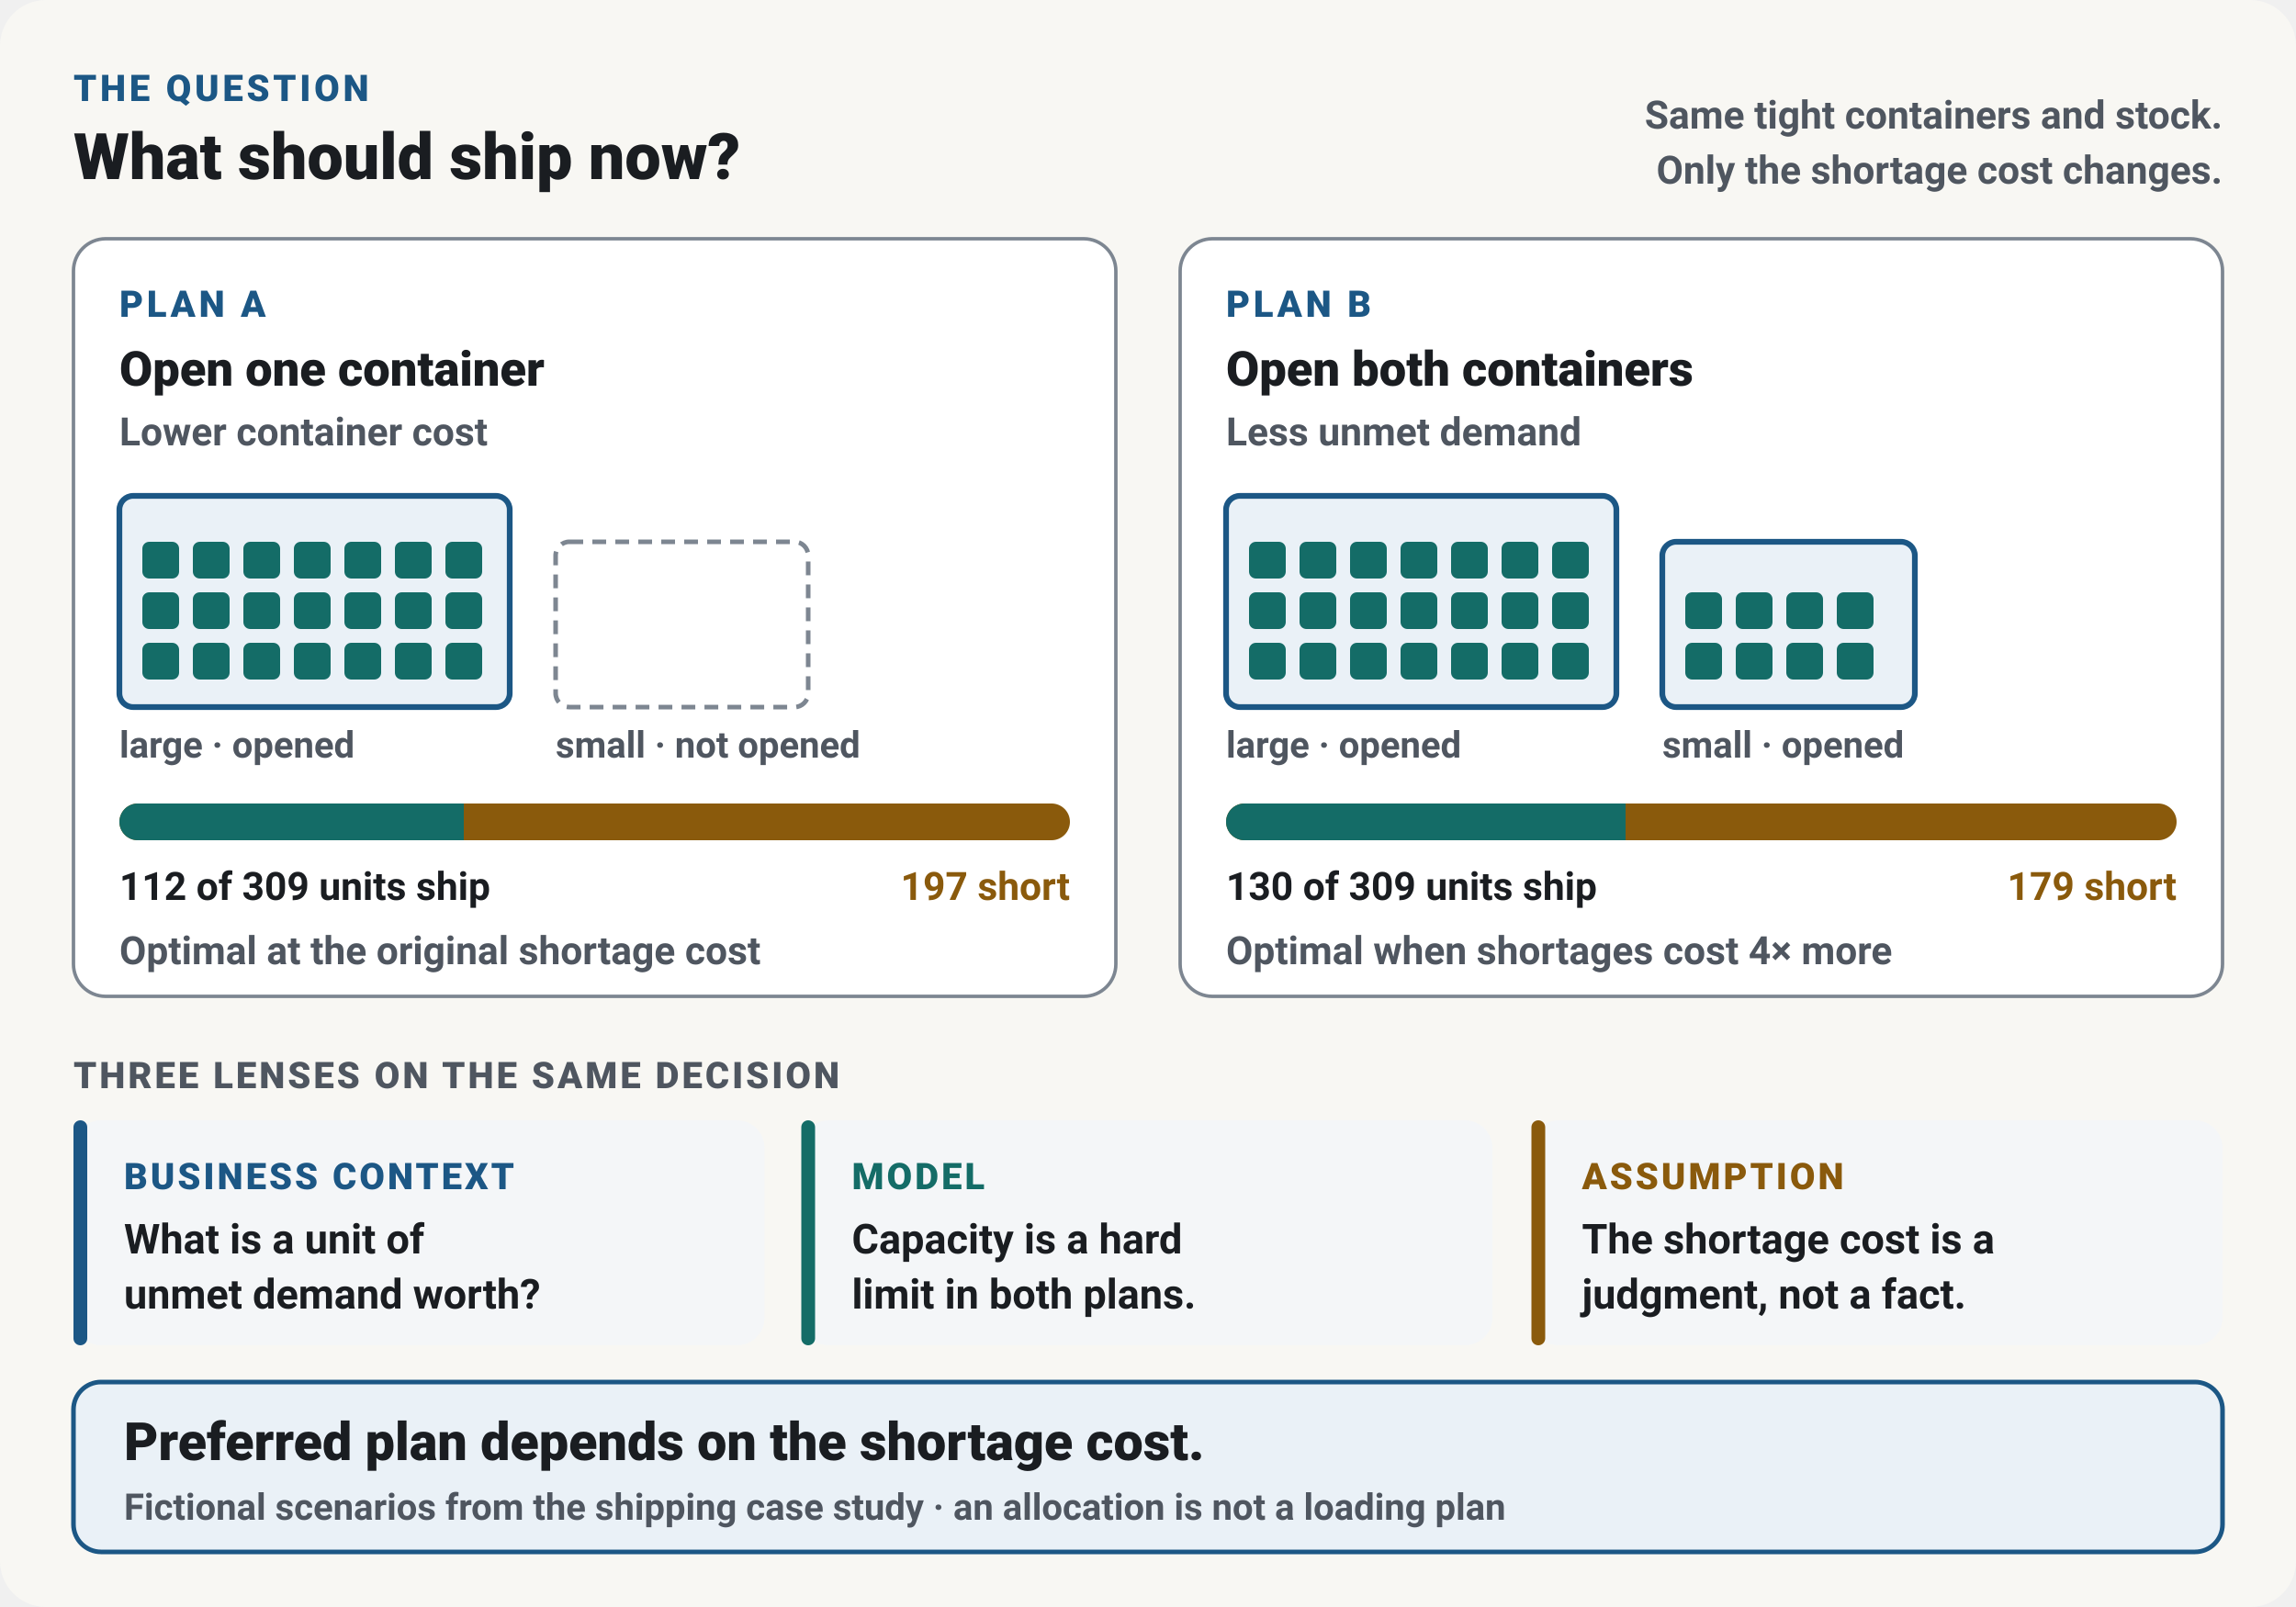
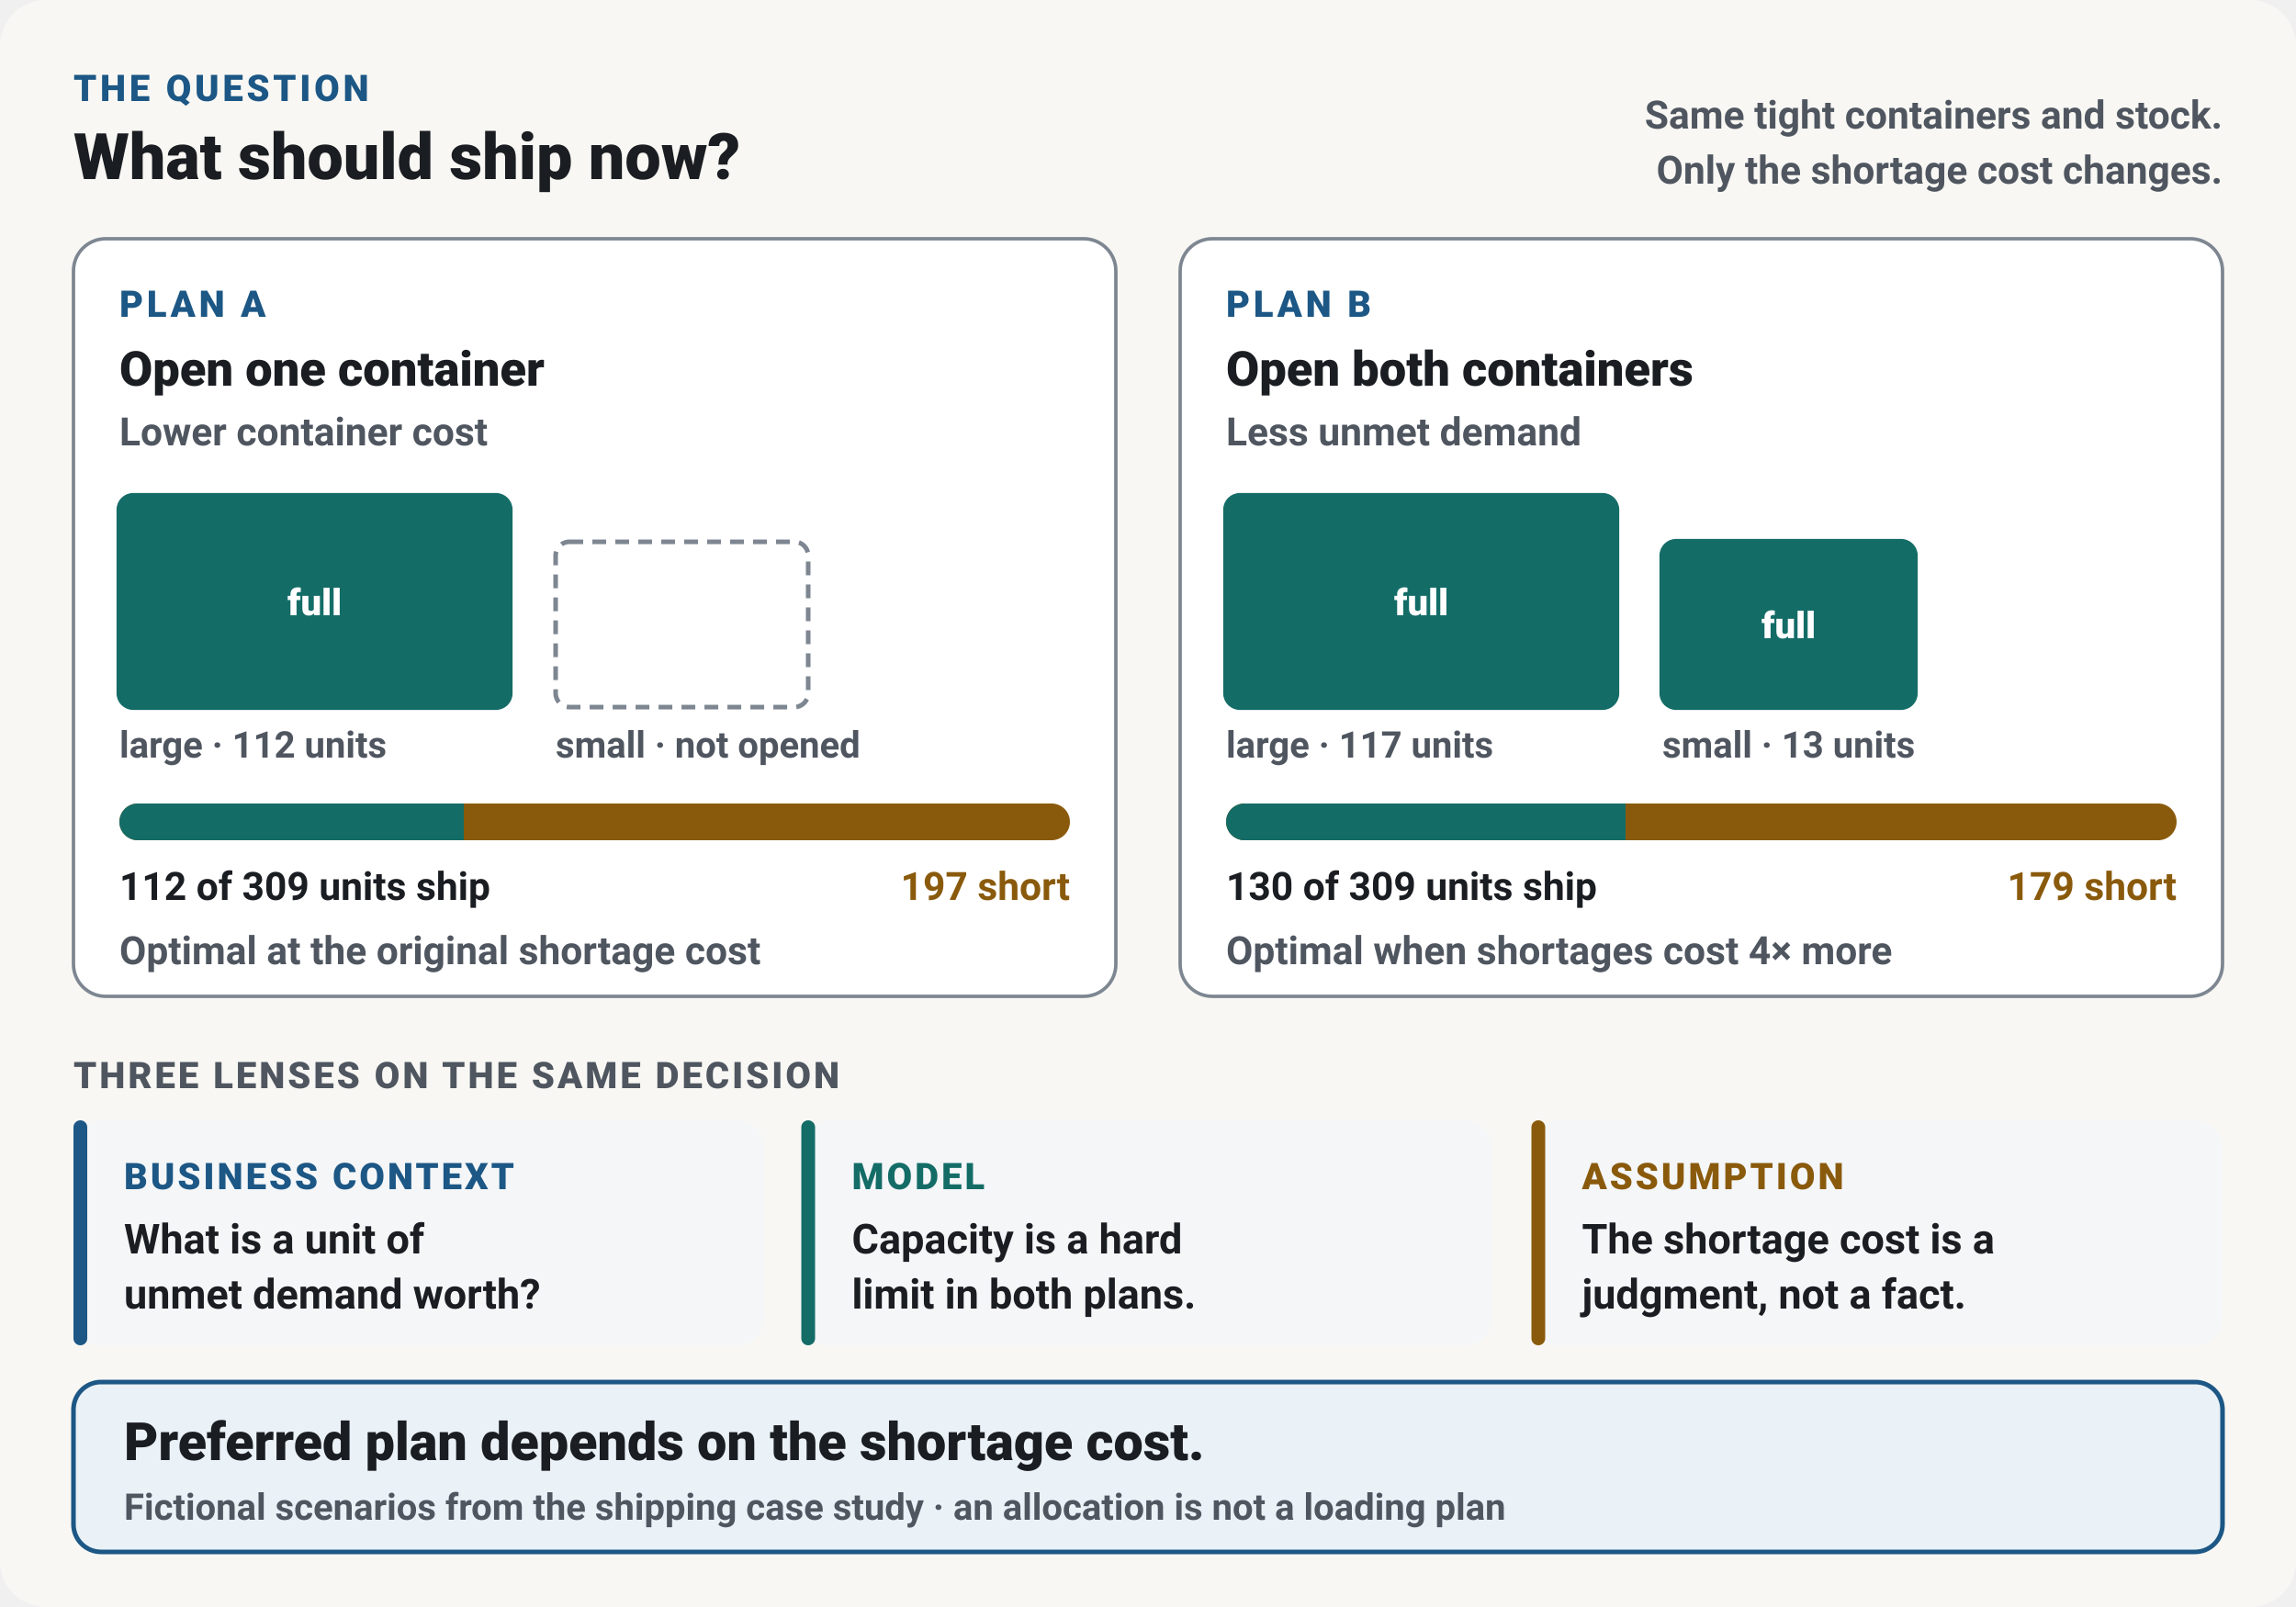
<svg xmlns="http://www.w3.org/2000/svg" viewBox="0 0 1000 700" width="1000" height="700" role="img" aria-labelledby="t">
  <defs>
    <marker id="ah" viewBox="0 0 10 10" refX="9" refY="5" markerWidth="7" markerHeight="7" orient="auto-start-reverse">
      <path d="M0 0L10 5L0 10z" fill="#7D8691" />
    </marker>
    <marker id="aw" viewBox="0 0 10 10" refX="9" refY="5" markerWidth="7" markerHeight="7" orient="auto-start-reverse">
      <path d="M0 0L10 5L0 10z" fill="#8A5A0C" />
    </marker>
  </defs>
  <rect width="1000" height="700" rx="20" fill="#F8F7F3" />
  <g font-family="system-ui,-apple-system,'Segoe UI',Roboto,Helvetica,Arial,sans-serif">
    <text x="32" y="44" font-size="16" fill="#1C5785" font-weight="800" letter-spacing="1.5">THE QUESTION</text>
    <text x="32" y="78" font-size="28" fill="#1A1D21" font-weight="800">What should ship now?</text>
    <text x="968" y="56" font-size="17" fill="#4F5660" font-weight="600" text-anchor="end">Same tight containers and stock.</text>
    <text x="968" y="80" font-size="17" fill="#4F5660" font-weight="600" text-anchor="end">Only the shortage cost changes.</text>
    <rect x="32" y="104" width="454" height="330" rx="14" fill="#FFFFFF" stroke="#7D8691" stroke-width="1.5" />
    <text x="52" y="138" font-size="16" fill="#1C5785" font-weight="800" letter-spacing="1.5">PLAN A</text>
    <text x="52" y="168" font-size="21" fill="#1A1D21" font-weight="800" data-box="32,104,454,330">Open one container</text>
    <text x="52" y="194" font-size="17" fill="#4F5660" font-weight="600" data-box="32,104,454,330">Lower container cost</text>
-     <rect x="52" y="216" width="170" height="92" rx="6" fill="#EAF1F7" stroke="#1C5785" stroke-width="2.5" />
-     <rect x="62" y="280" width="16" height="16" rx="3" fill="#146C67" />
-     <rect x="84" y="280" width="16" height="16" rx="3" fill="#146C67" />
-     <rect x="106" y="280" width="16" height="16" rx="3" fill="#146C67" />
-     <rect x="128" y="280" width="16" height="16" rx="3" fill="#146C67" />
-     <rect x="150" y="280" width="16" height="16" rx="3" fill="#146C67" />
-     <rect x="172" y="280" width="16" height="16" rx="3" fill="#146C67" />
-     <rect x="194" y="280" width="16" height="16" rx="3" fill="#146C67" />
-     <rect x="62" y="258" width="16" height="16" rx="3" fill="#146C67" />
-     <rect x="84" y="258" width="16" height="16" rx="3" fill="#146C67" />
-     <rect x="106" y="258" width="16" height="16" rx="3" fill="#146C67" />
-     <rect x="128" y="258" width="16" height="16" rx="3" fill="#146C67" />
-     <rect x="150" y="258" width="16" height="16" rx="3" fill="#146C67" />
-     <rect x="172" y="258" width="16" height="16" rx="3" fill="#146C67" />
-     <rect x="194" y="258" width="16" height="16" rx="3" fill="#146C67" />
-     <rect x="62" y="236" width="16" height="16" rx="3" fill="#146C67" />
-     <rect x="84" y="236" width="16" height="16" rx="3" fill="#146C67" />
-     <rect x="106" y="236" width="16" height="16" rx="3" fill="#146C67" />
-     <rect x="128" y="236" width="16" height="16" rx="3" fill="#146C67" />
-     <rect x="150" y="236" width="16" height="16" rx="3" fill="#146C67" />
-     <rect x="172" y="236" width="16" height="16" rx="3" fill="#146C67" />
-     <rect x="194" y="236" width="16" height="16" rx="3" fill="#146C67" />
-     <text x="52" y="330" font-size="16" fill="#4F5660" font-weight="600">large · opened</text>
+     <rect x="52" y="216" width="170" height="92" rx="6" fill="#146C67" stroke="#146C67" stroke-width="2.5" />
+     <text x="137" y="268" font-size="16" fill="#FFFFFF" font-weight="800" text-anchor="middle">full</text>
+     <text x="52" y="330" font-size="16" fill="#4F5660" font-weight="600">large · 112 units</text>
    <rect x="242" y="236" width="110" height="72" rx="6" fill="none" stroke="#7D8691" stroke-width="2" stroke-dasharray="6 4" />
    <text x="242" y="330" font-size="16" fill="#4F5660" font-weight="600">small · not opened</text>
    <rect x="52" y="350" width="414" height="16" rx="8" fill="#8A5A0C" />
    <rect x="52" y="350" width="150" height="16" rx="8" fill="#146C67" />
    <rect x="194" y="350" width="8" height="16" fill="#146C67" />
    <text x="52" y="392" font-size="17" fill="#1A1D21" font-weight="700">112 of 309 units ship</text>
    <text x="466" y="392" font-size="17" fill="#8A5A0C" font-weight="700" text-anchor="end">197 short</text>
    <text x="52" y="420" font-size="17" fill="#4F5660" font-weight="600" data-box="32,104,454,330">Optimal at the original shortage cost</text>
    <rect x="514" y="104" width="454" height="330" rx="14" fill="#FFFFFF" stroke="#7D8691" stroke-width="1.5" />
    <text x="534" y="138" font-size="16" fill="#1C5785" font-weight="800" letter-spacing="1.5">PLAN B</text>
    <text x="534" y="168" font-size="21" fill="#1A1D21" font-weight="800" data-box="514,104,454,330">Open both containers</text>
    <text x="534" y="194" font-size="17" fill="#4F5660" font-weight="600" data-box="514,104,454,330">Less unmet demand</text>
-     <rect x="534" y="216" width="170" height="92" rx="6" fill="#EAF1F7" stroke="#1C5785" stroke-width="2.5" />
-     <rect x="544" y="280" width="16" height="16" rx="3" fill="#146C67" />
-     <rect x="566" y="280" width="16" height="16" rx="3" fill="#146C67" />
-     <rect x="588" y="280" width="16" height="16" rx="3" fill="#146C67" />
-     <rect x="610" y="280" width="16" height="16" rx="3" fill="#146C67" />
-     <rect x="632" y="280" width="16" height="16" rx="3" fill="#146C67" />
-     <rect x="654" y="280" width="16" height="16" rx="3" fill="#146C67" />
-     <rect x="676" y="280" width="16" height="16" rx="3" fill="#146C67" />
-     <rect x="544" y="258" width="16" height="16" rx="3" fill="#146C67" />
-     <rect x="566" y="258" width="16" height="16" rx="3" fill="#146C67" />
-     <rect x="588" y="258" width="16" height="16" rx="3" fill="#146C67" />
-     <rect x="610" y="258" width="16" height="16" rx="3" fill="#146C67" />
-     <rect x="632" y="258" width="16" height="16" rx="3" fill="#146C67" />
-     <rect x="654" y="258" width="16" height="16" rx="3" fill="#146C67" />
-     <rect x="676" y="258" width="16" height="16" rx="3" fill="#146C67" />
-     <rect x="544" y="236" width="16" height="16" rx="3" fill="#146C67" />
-     <rect x="566" y="236" width="16" height="16" rx="3" fill="#146C67" />
-     <rect x="588" y="236" width="16" height="16" rx="3" fill="#146C67" />
-     <rect x="610" y="236" width="16" height="16" rx="3" fill="#146C67" />
-     <rect x="632" y="236" width="16" height="16" rx="3" fill="#146C67" />
-     <rect x="654" y="236" width="16" height="16" rx="3" fill="#146C67" />
-     <rect x="676" y="236" width="16" height="16" rx="3" fill="#146C67" />
-     <text x="534" y="330" font-size="16" fill="#4F5660" font-weight="600">large · opened</text>
-     <rect x="724" y="236" width="110" height="72" rx="6" fill="#EAF1F7" stroke="#1C5785" stroke-width="2.5" />
-     <rect x="734" y="280" width="16" height="16" rx="3" fill="#146C67" />
-     <rect x="756" y="280" width="16" height="16" rx="3" fill="#146C67" />
-     <rect x="778" y="280" width="16" height="16" rx="3" fill="#146C67" />
-     <rect x="800" y="280" width="16" height="16" rx="3" fill="#146C67" />
-     <rect x="734" y="258" width="16" height="16" rx="3" fill="#146C67" />
-     <rect x="756" y="258" width="16" height="16" rx="3" fill="#146C67" />
-     <rect x="778" y="258" width="16" height="16" rx="3" fill="#146C67" />
-     <rect x="800" y="258" width="16" height="16" rx="3" fill="#146C67" />
-     <text x="724" y="330" font-size="16" fill="#4F5660" font-weight="600">small · opened</text>
+     <rect x="534" y="216" width="170" height="92" rx="6" fill="#146C67" stroke="#146C67" stroke-width="2.5" />
+     <text x="619" y="268" font-size="16" fill="#FFFFFF" font-weight="800" text-anchor="middle">full</text>
+     <text x="534" y="330" font-size="16" fill="#4F5660" font-weight="600">large · 117 units</text>
+     <rect x="724" y="236" width="110" height="72" rx="6" fill="#146C67" stroke="#146C67" stroke-width="2.5" />
+     <text x="779" y="278" font-size="16" fill="#FFFFFF" font-weight="800" text-anchor="middle">full</text>
+     <text x="724" y="330" font-size="16" fill="#4F5660" font-weight="600">small · 13 units</text>
    <rect x="534" y="350" width="414" height="16" rx="8" fill="#8A5A0C" />
    <rect x="534" y="350" width="174" height="16" rx="8" fill="#146C67" />
    <rect x="700" y="350" width="8" height="16" fill="#146C67" />
    <text x="534" y="392" font-size="17" fill="#1A1D21" font-weight="700">130 of 309 units ship</text>
    <text x="948" y="392" font-size="17" fill="#8A5A0C" font-weight="700" text-anchor="end">179 short</text>
    <text x="534" y="420" font-size="17" fill="#4F5660" font-weight="600" data-box="514,104,454,330">Optimal when shortages cost 4× more</text>
    <text x="32" y="474" font-size="16" fill="#4F5660" font-weight="800" letter-spacing="1.2">THREE LENSES ON THE SAME DECISION</text>
    <rect x="32" y="488" width="301" height="98" rx="12" fill="#F4F6F8" />
    <rect x="32" y="488" width="6" height="98" rx="3" fill="#1C5785" />
    <text x="54" y="518" font-size="16" fill="#1C5785" font-weight="800" letter-spacing="1.2" data-box="32,488,301,98">BUSINESS CONTEXT</text>
    <text x="54" y="546" font-size="18" fill="#1A1D21" font-weight="600" data-box="32,488,301,98">What is a unit of</text>
    <text x="54" y="570" font-size="18" fill="#1A1D21" font-weight="600" data-box="32,488,301,98">unmet demand worth?</text>
    <rect x="349" y="488" width="301" height="98" rx="12" fill="#F4F6F8" />
    <rect x="349" y="488" width="6" height="98" rx="3" fill="#146C67" />
    <text x="371" y="518" font-size="16" fill="#146C67" font-weight="800" letter-spacing="1.2" data-box="349,488,301,98">MODEL</text>
    <text x="371" y="546" font-size="18" fill="#1A1D21" font-weight="600" data-box="349,488,301,98">Capacity is a hard</text>
    <text x="371" y="570" font-size="18" fill="#1A1D21" font-weight="600" data-box="349,488,301,98">limit in both plans.</text>
    <rect x="667" y="488" width="301" height="98" rx="12" fill="#F4F6F8" />
    <rect x="667" y="488" width="6" height="98" rx="3" fill="#8A5A0C" />
    <text x="689" y="518" font-size="16" fill="#8A5A0C" font-weight="800" letter-spacing="1.2" data-box="667,488,301,98">ASSUMPTION</text>
    <text x="689" y="546" font-size="18" fill="#1A1D21" font-weight="600" data-box="667,488,301,98">The shortage cost is a</text>
    <text x="689" y="570" font-size="18" fill="#1A1D21" font-weight="600" data-box="667,488,301,98">judgment, not a fact.</text>
    <rect x="32" y="602" width="936" height="74" rx="12" fill="#EAF1F7" stroke="#1C5785" stroke-width="2" />
    <text x="54" y="636" font-size="23" fill="#1A1D21" font-weight="800" data-box="32,602,936,74">Preferred plan depends on the shortage cost.</text>
    <text x="54" y="662" font-size="16" fill="#4F5660" font-weight="600" data-box="32,602,936,74">Fictional scenarios from the shipping case study · an allocation is not a loading plan</text>
  </g>
</svg>
